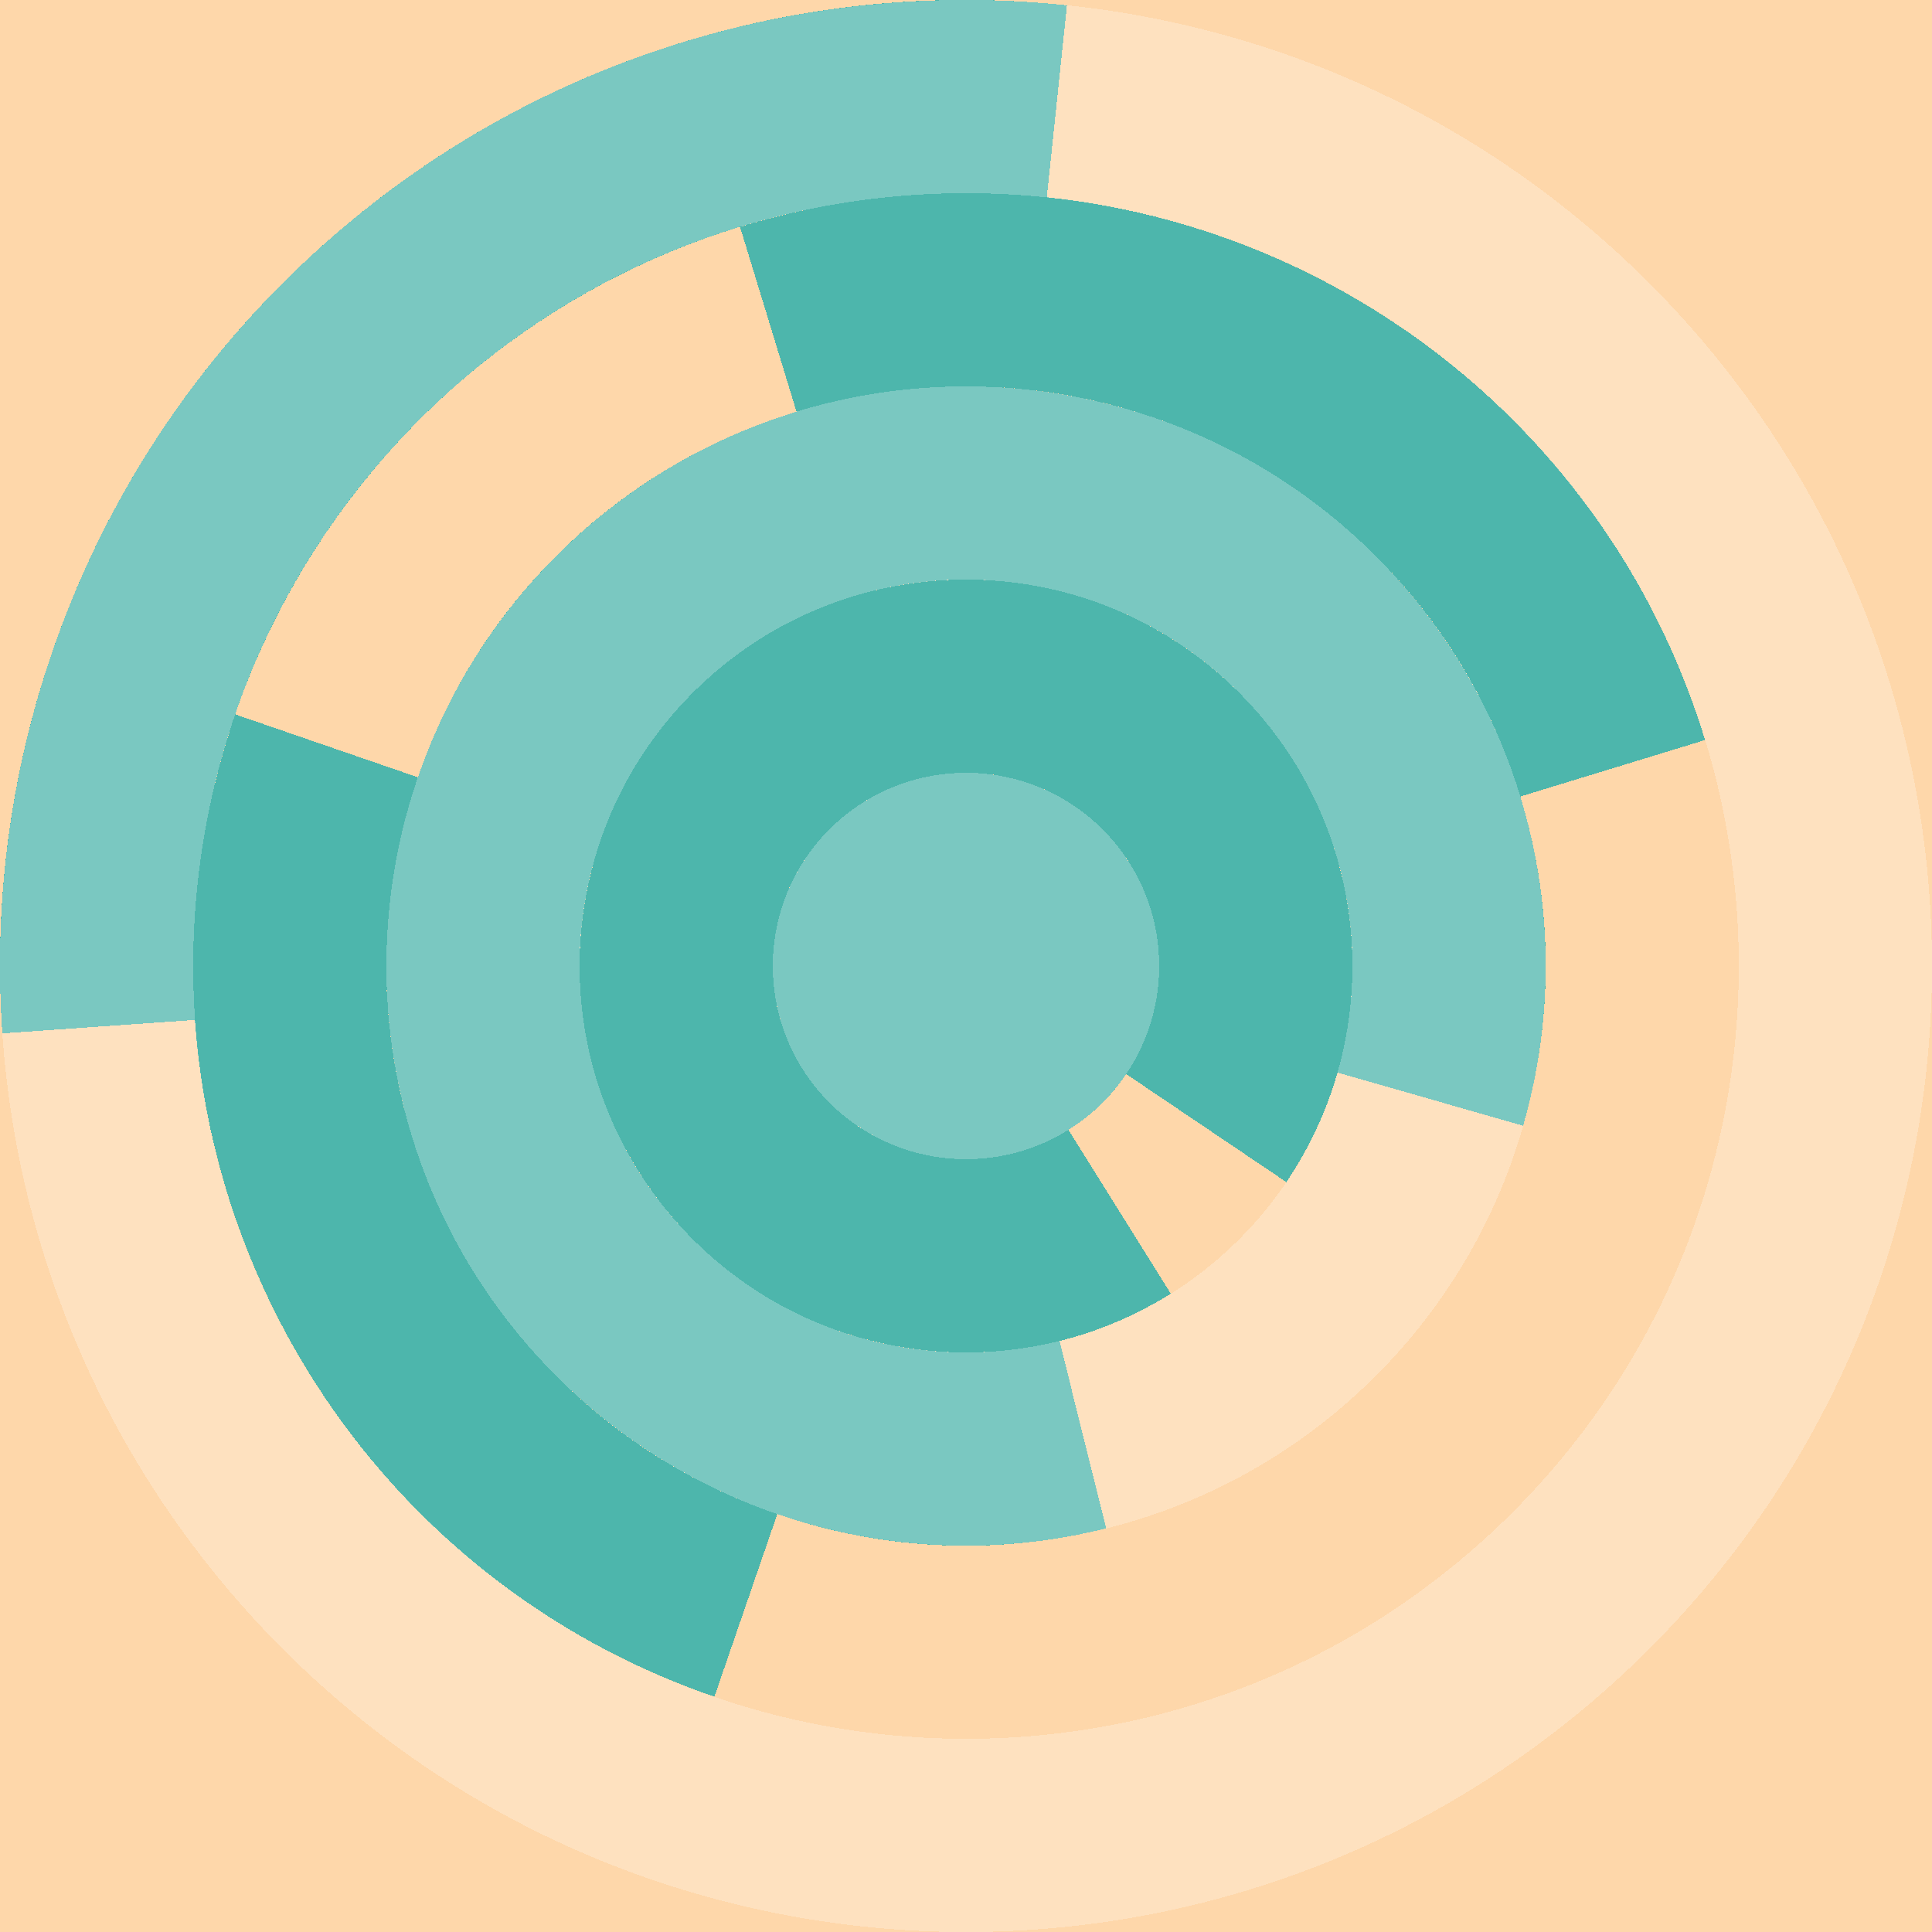
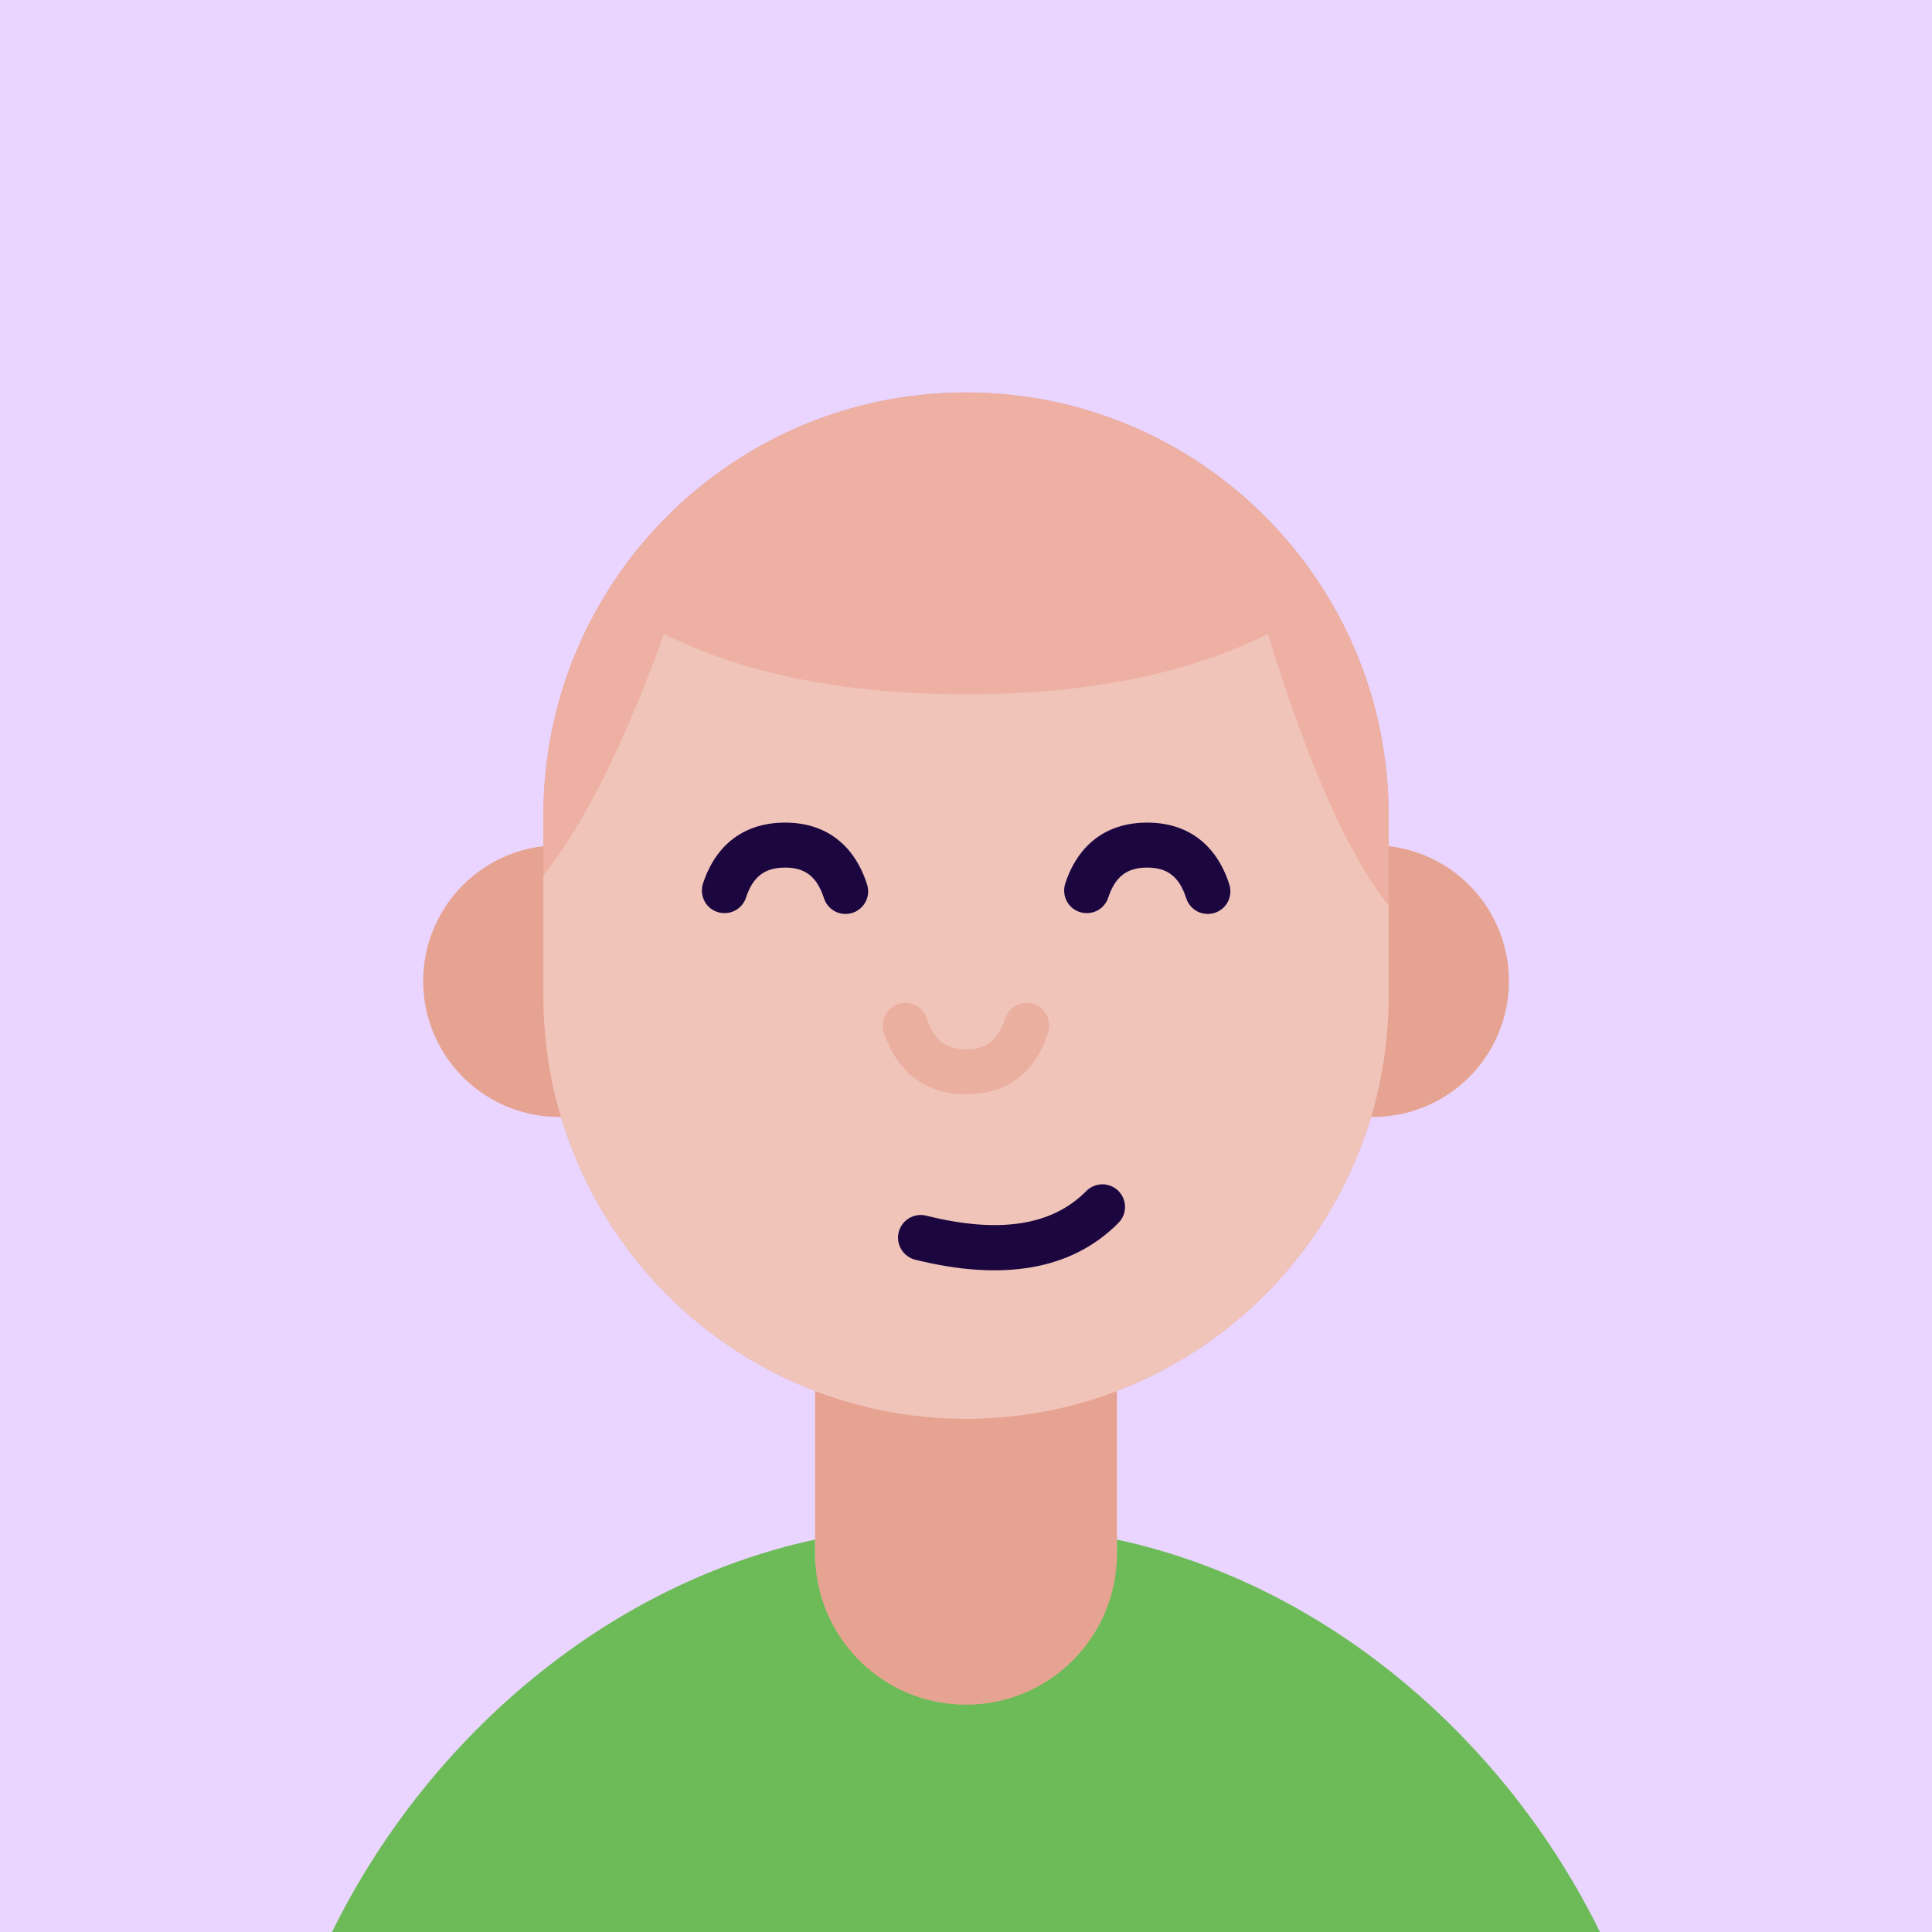
- <svg xmlns="http://www.w3.org/2000/svg" viewBox="0 0 100 100" fill="none" shape-rendering="crispEdges" width="96" height="96">
+ <svg xmlns="http://www.w3.org/2000/svg" viewBox="0 0 64 64" fill="none" shape-rendering="auto" width="96" height="96">
  <mask id="viewboxMask">
-     <rect width="100" height="100" rx="0" ry="0" x="0" y="0" fill="#fff" />
+     <rect width="64" height="64" rx="0" ry="0" x="0" y="0" fill="#fff" />
  </mask>
  <g mask="url(#viewboxMask)">
-     <rect fill="#fed7aa" width="100" height="100" x="0" y="0" />
-     <g transform="translate(0, 0) rotate(46 50 50)">
-       <g transform="translate(0, 0) rotate(-50 50 50)">
-         <path d="M50 10V0C22.386 0 0 22.386 0 50h10c0-22.091 17.909-40 40-40Z" fill="#4db6ac" />
-       </g>
-       <g transform="translate(0, 0) rotate(-117 50 50)">
-         <path d="M50 10c-22.091 0-40 17.909-40 40h10c0-16.569 13.431-30 30-30V10Z" fill="#4db6ac" />
-       </g>
-       <g transform="translate(0, 0) rotate(-30 50 50)">
-         <path d="M80 50c0-16.569-13.431-30-30-30-16.569 0-30 13.431-30 30h10c0-11.046 8.954-20 20-20s20 8.954 20 20h10Z" fill="#4db6ac" />
-       </g>
-       <g transform="translate(0, 0) rotate(-168 50 50)">
-         <path d="M70 50c0-11.046-8.954-20-20-20s-20 8.954-20 20h10c0-5.523 4.477-10 10-10s10 4.477 10 10h10Z" fill="#4db6ac" />
-       </g>
-       <g transform="translate(0, 0) rotate(161 50 50)">
-         <circle cx="50" cy="50" r="10" fill="#4db6ac" />
-       </g>
-       <g transform="matrix(1 0 0 -1 0 100)">
-         <g transform="translate(0, 0) rotate(-50 50 50)">
-           <path d="M50 10V0C22.386 0 0 22.386 0 50h10c0-22.091 17.909-40 40-40Z" fill="#4db6ac" />
-         </g>
-       </g>
-       <g transform="matrix(1 0 0 -1 0 100)">
-         <g transform="translate(0, 0) rotate(-117 50 50)">
-           <path d="M50 10c-22.091 0-40 17.909-40 40h10c0-16.569 13.431-30 30-30V10Z" fill="#4db6ac" />
-         </g>
-       </g>
-       <g transform="matrix(1 0 0 -1 0 100)">
-         <g transform="translate(0, 0) rotate(-30 50 50)">
-           <path d="M80 50c0-16.569-13.431-30-30-30-16.569 0-30 13.431-30 30h10c0-11.046 8.954-20 20-20s20 8.954 20 20h10Z" fill="#4db6ac" />
-         </g>
-       </g>
-       <g transform="matrix(1 0 0 -1 0 100)">
-         <g transform="translate(0, 0) rotate(-168 50 50)">
-           <path d="M70 50c0-11.046-8.954-20-20-20s-20 8.954-20 20h10c0-5.523 4.477-10 10-10s10 4.477 10 10h10Z" fill="#4db6ac" />
-         </g>
-       </g>
-       <g transform="matrix(1 0 0 -1 0 100)">
-         <g transform="translate(0, 0) rotate(161 50 50)">
-           <circle cx="50" cy="50" r="10" fill="#4db6ac" />
-         </g>
-       </g>
-       <circle cx="50" cy="50" r="45" stroke="#fff" stroke-opacity=".25" stroke-width="10" style="mix-blend-mode:lighten" />
-       <circle cx="50" cy="50" r="25" stroke="#fff" stroke-opacity=".25" stroke-width="10" style="mix-blend-mode:lighten" />
-       <circle cx="50" cy="50" r="10" fill="#fff" fill-opacity=".25" style="mix-blend-mode:lighten" />
+     <rect fill="#e9d5ff" width="64" height="64" x="0" y="0" />
+     <path d="M37 46.08V52a5 5 0 0 1-10 0v-5.92A14.04 14.04 0 0 1 18.58 37h-.08a4.5 4.5 0 0 1-.5-8.97V27a14 14 0 1 1 28 0v1.03a4.5 4.5 0 0 1-.58 8.97A14.04 14.04 0 0 1 37 46.08Z" fill="#e7a391" />
+     <mask id="personas-a" style="mask-type:luminance" maskUnits="userSpaceOnUse" x="14" y="13" width="36" height="44">
+       <path d="M37 46.08V52a5 5 0 0 1-10 0v-5.92A14.04 14.04 0 0 1 18.58 37h-.08a4.5 4.5 0 0 1-.5-8.97V27a14 14 0 1 1 28 0v1.03a4.5 4.5 0 0 1-.58 8.97A14.04 14.04 0 0 1 37 46.08Z" fill="#fff" />
+     </mask>
+     <g mask="url(#personas-a)">
+       <path d="M32 13a14 14 0 0 1 14 14v6a14 14 0 1 1-28 0v-6a14 14 0 0 1 14-14Z" fill="#fff" style="mix-blend-mode:overlay" opacity=".36" />
    </g>
+     <g transform="translate(20 24)">
+       <path d="M3.76 6.21c.4.13.82-.08.95-.47.23-.7.62-1 1.3-1 .66 0 1.05.3 1.28 1a.75.75 0 1 0 1.42-.48c-.43-1.3-1.38-2.01-2.7-2.01-1.34 0-2.29.71-2.72 2.01-.13.4.08.82.47.95ZM15.76 6.21c.4.13.82-.08.95-.47.23-.7.62-1 1.29-1s1.06.3 1.29 1a.75.75 0 1 0 1.42-.48c-.43-1.3-1.38-2.01-2.71-2.01s-2.28.71-2.71 2.01c-.13.4.08.82.47.95Z" fill="#1B0640" />
+     </g>
+     <g transform="translate(2 2)">
+       <path d="M44 25v3c-1.33-1.67-2.67-4.67-4-9-2.66 1.33-6 2-10 2s-7.34-.67-10-2c-1.33 3.67-2.67 6.33-4 8v-2a14 14 0 1 1 28 0Z" style="mix-blend-mode:multiply" opacity=".2" fill="#f27d65" />
+     </g>
+     <g transform="translate(11 44)">
+       <path d="M16 7v.47a5 5 0 1 0 10 0V7c7.06 1.52 12.93 6.74 16 13H0C3.07 13.74 8.94 8.52 16 7Z" fill="#6dbb58" />
+     </g>
+     <g transform="translate(23 36)">
+       <path d="M7.32 5.73a.75.75 0 0 1 .36-1.46c2.44.61 4.17.32 5.29-.8a.75.75 0 1 1 1.06 1.06c-1.54 1.54-3.81 1.92-6.71 1.2Z" fill="#1B0640" />
+     </g>
+     <g transform="translate(24 28)">
+       <path d="M5.29 6.24a.75.75 0 1 1 1.42-.48c.23.7.62 1 1.3 1 .66 0 1.05-.3 1.28-1a.75.75 0 1 1 1.42.48c-.42 1.3-1.37 2.01-2.7 2.01S5.72 7.54 5.3 6.24Z" fill="#000" style="mix-blend-mode:overlay" opacity=".36" />
+     </g>
+     <g transform="translate(14 26)" />
  </g>
</svg>
